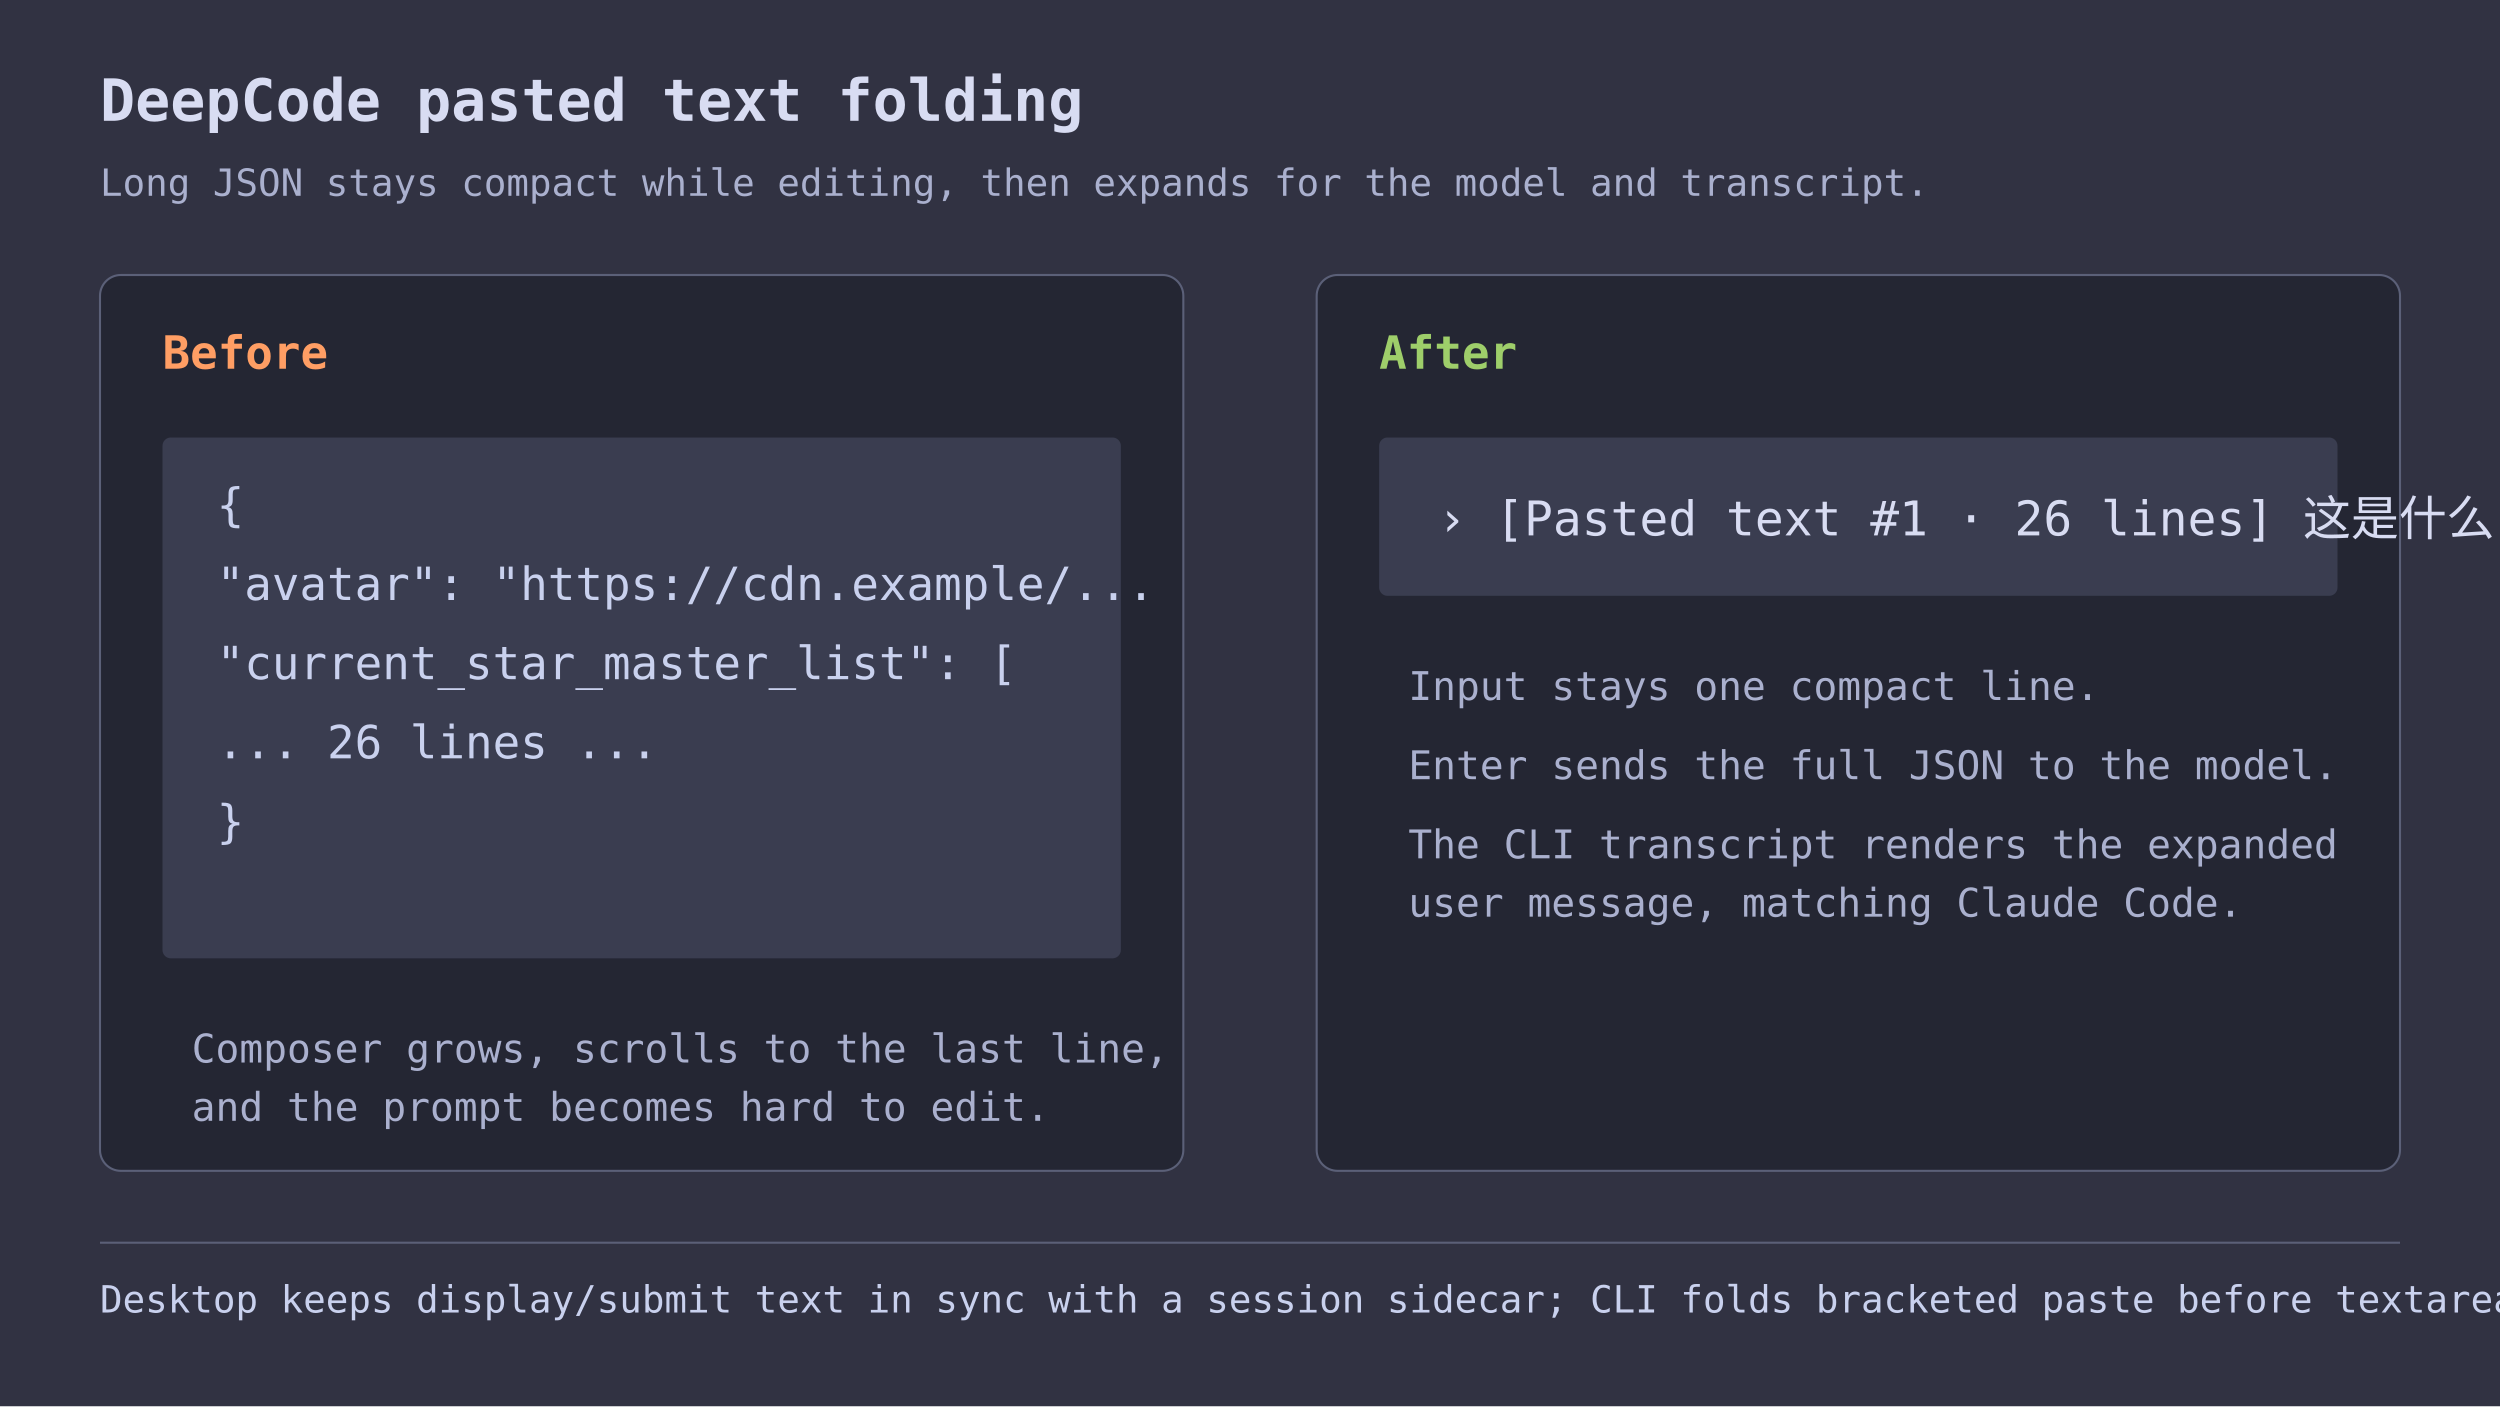
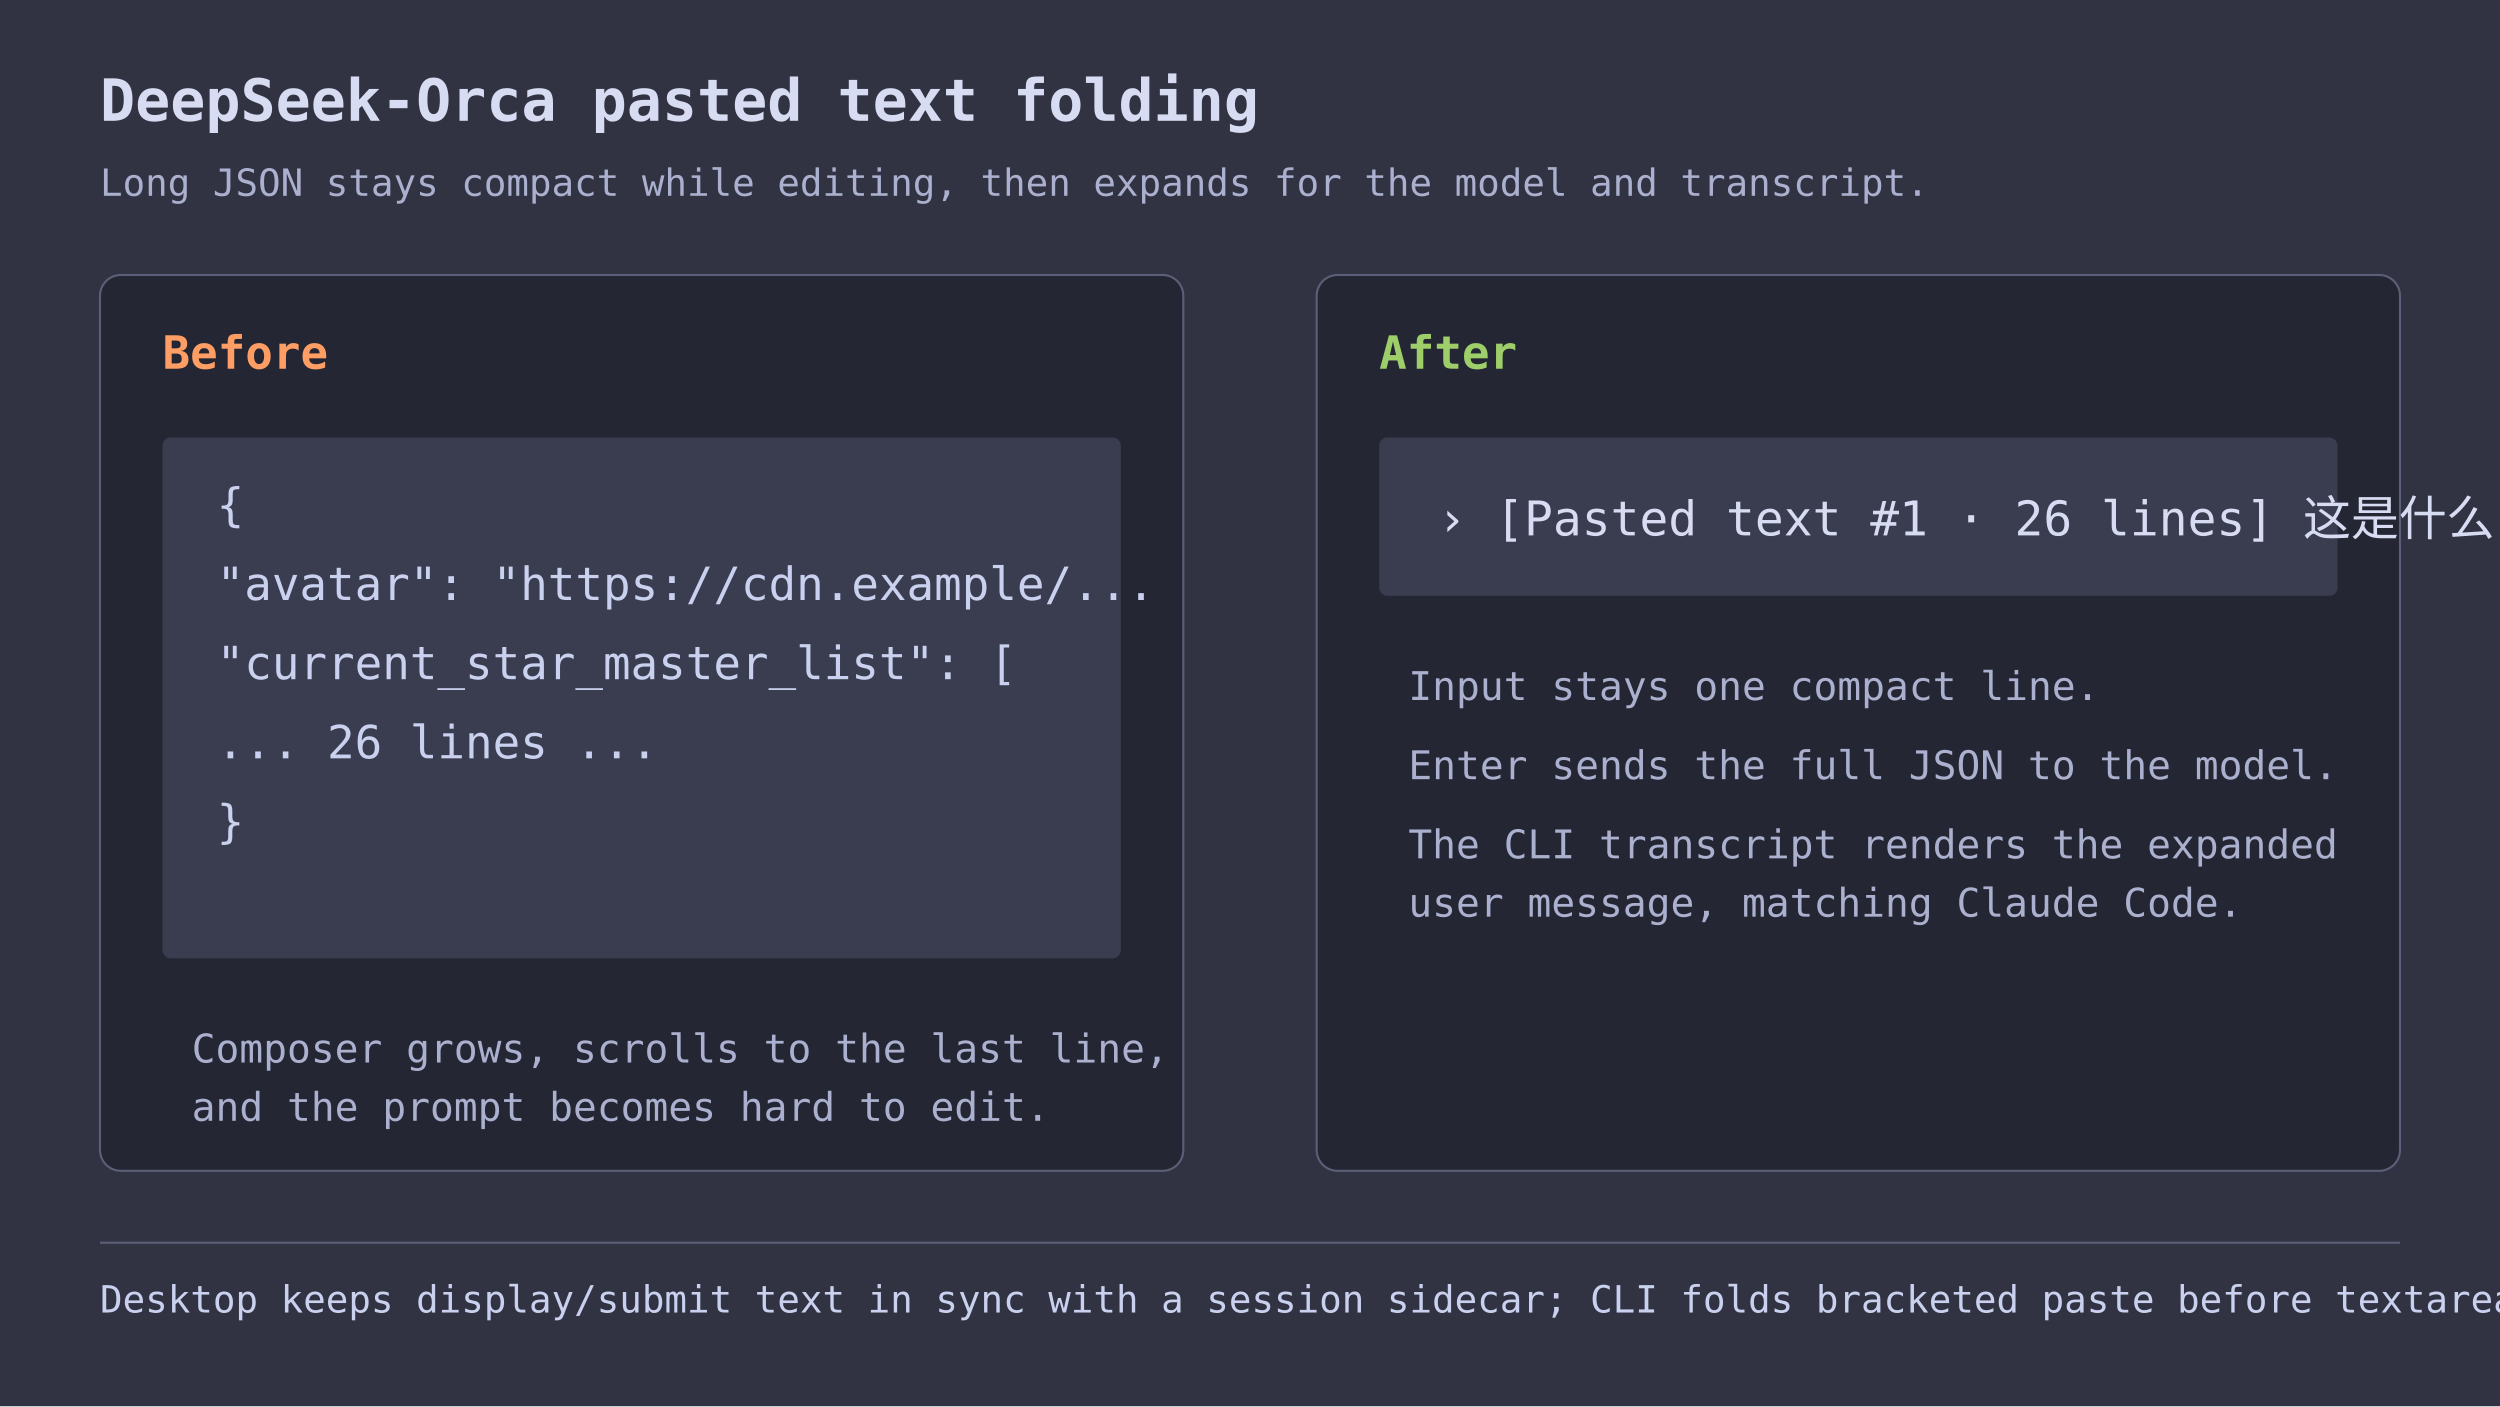
- <svg xmlns="http://www.w3.org/2000/svg" width="1200" height="675" viewBox="0 0 1200 675" role="img" aria-label="Paste folding effect in DeepCode CLI and desktop">
+ <svg xmlns="http://www.w3.org/2000/svg" width="1200" height="675" viewBox="0 0 1200 675" role="img" aria-label="Paste folding effect in DeepSeek-Orca CLI and desktop">
  <rect width="1200" height="675" fill="#313242" />
-   <text x="48" y="58" fill="#d8dcf2" font-family="ui-monospace, SFMono-Regular, Menlo, Monaco, Consolas, monospace" font-size="28" font-weight="700">DeepCode pasted text folding</text>
+   <text x="48" y="58" fill="#d8dcf2" font-family="ui-monospace, SFMono-Regular, Menlo, Monaco, Consolas, monospace" font-size="28" font-weight="700">DeepSeek-Orca pasted text folding</text>
  <text x="48" y="94" fill="#aab0ce" font-family="ui-monospace, SFMono-Regular, Menlo, Monaco, Consolas, monospace" font-size="18">Long JSON stays compact while editing, then expands for the model and transcript.</text>
  <rect x="48" y="132" width="520" height="430" rx="10" fill="#242633" stroke="#5b6078" />
  <rect x="632" y="132" width="520" height="430" rx="10" fill="#242633" stroke="#5b6078" />
  <text x="78" y="177" fill="#ff9e64" font-family="ui-monospace, SFMono-Regular, Menlo, Monaco, Consolas, monospace" font-size="22" font-weight="700">Before</text>
  <text x="662" y="177" fill="#9ece6a" font-family="ui-monospace, SFMono-Regular, Menlo, Monaco, Consolas, monospace" font-size="22" font-weight="700">After</text>
  <rect x="78" y="210" width="460" height="250" rx="4" fill="#3a3d50" />
  <text x="104" y="250" fill="#c9d1ee" font-family="ui-monospace, SFMono-Regular, Menlo, Monaco, Consolas, monospace" font-size="22">{</text>
  <text x="104" y="288" fill="#c9d1ee" font-family="ui-monospace, SFMono-Regular, Menlo, Monaco, Consolas, monospace" font-size="22">  "avatar": "https://cdn.example/...</text>
  <text x="104" y="326" fill="#c9d1ee" font-family="ui-monospace, SFMono-Regular, Menlo, Monaco, Consolas, monospace" font-size="22">  "current_star_master_list": [</text>
  <text x="104" y="364" fill="#c9d1ee" font-family="ui-monospace, SFMono-Regular, Menlo, Monaco, Consolas, monospace" font-size="22">    ... 26 lines ...</text>
  <text x="104" y="402" fill="#c9d1ee" font-family="ui-monospace, SFMono-Regular, Menlo, Monaco, Consolas, monospace" font-size="22">}</text>
  <text x="92" y="510" fill="#aab0ce" font-family="ui-monospace, SFMono-Regular, Menlo, Monaco, Consolas, monospace" font-size="19">Composer grows, scrolls to the last line,</text>
  <text x="92" y="538" fill="#aab0ce" font-family="ui-monospace, SFMono-Regular, Menlo, Monaco, Consolas, monospace" font-size="19">and the prompt becomes hard to edit.</text>
  <rect x="662" y="210" width="460" height="76" rx="4" fill="#3a3d50" />
  <text x="690" y="257" fill="#d8dcf2" font-family="ui-monospace, SFMono-Regular, Menlo, Monaco, Consolas, monospace" font-size="23">› [Pasted text #1 · 26 lines] 这是什么?</text>
  <text x="676" y="336" fill="#aab0ce" font-family="ui-monospace, SFMono-Regular, Menlo, Monaco, Consolas, monospace" font-size="19">Input stays one compact line.</text>
  <text x="676" y="374" fill="#aab0ce" font-family="ui-monospace, SFMono-Regular, Menlo, Monaco, Consolas, monospace" font-size="19">Enter sends the full JSON to the model.</text>
  <text x="676" y="412" fill="#aab0ce" font-family="ui-monospace, SFMono-Regular, Menlo, Monaco, Consolas, monospace" font-size="19">The CLI transcript renders the expanded</text>
  <text x="676" y="440" fill="#aab0ce" font-family="ui-monospace, SFMono-Regular, Menlo, Monaco, Consolas, monospace" font-size="19">user message, matching Claude Code.</text>
  <rect x="48" y="596" width="1104" height="1" fill="#5b6078" />
  <text x="48" y="630" fill="#c9d1ee" font-family="ui-monospace, SFMono-Regular, Menlo, Monaco, Consolas, monospace" font-size="18">Desktop keeps display/submit text in sync with a session sidecar; CLI folds bracketed paste before textarea handles it.</text>
</svg>
